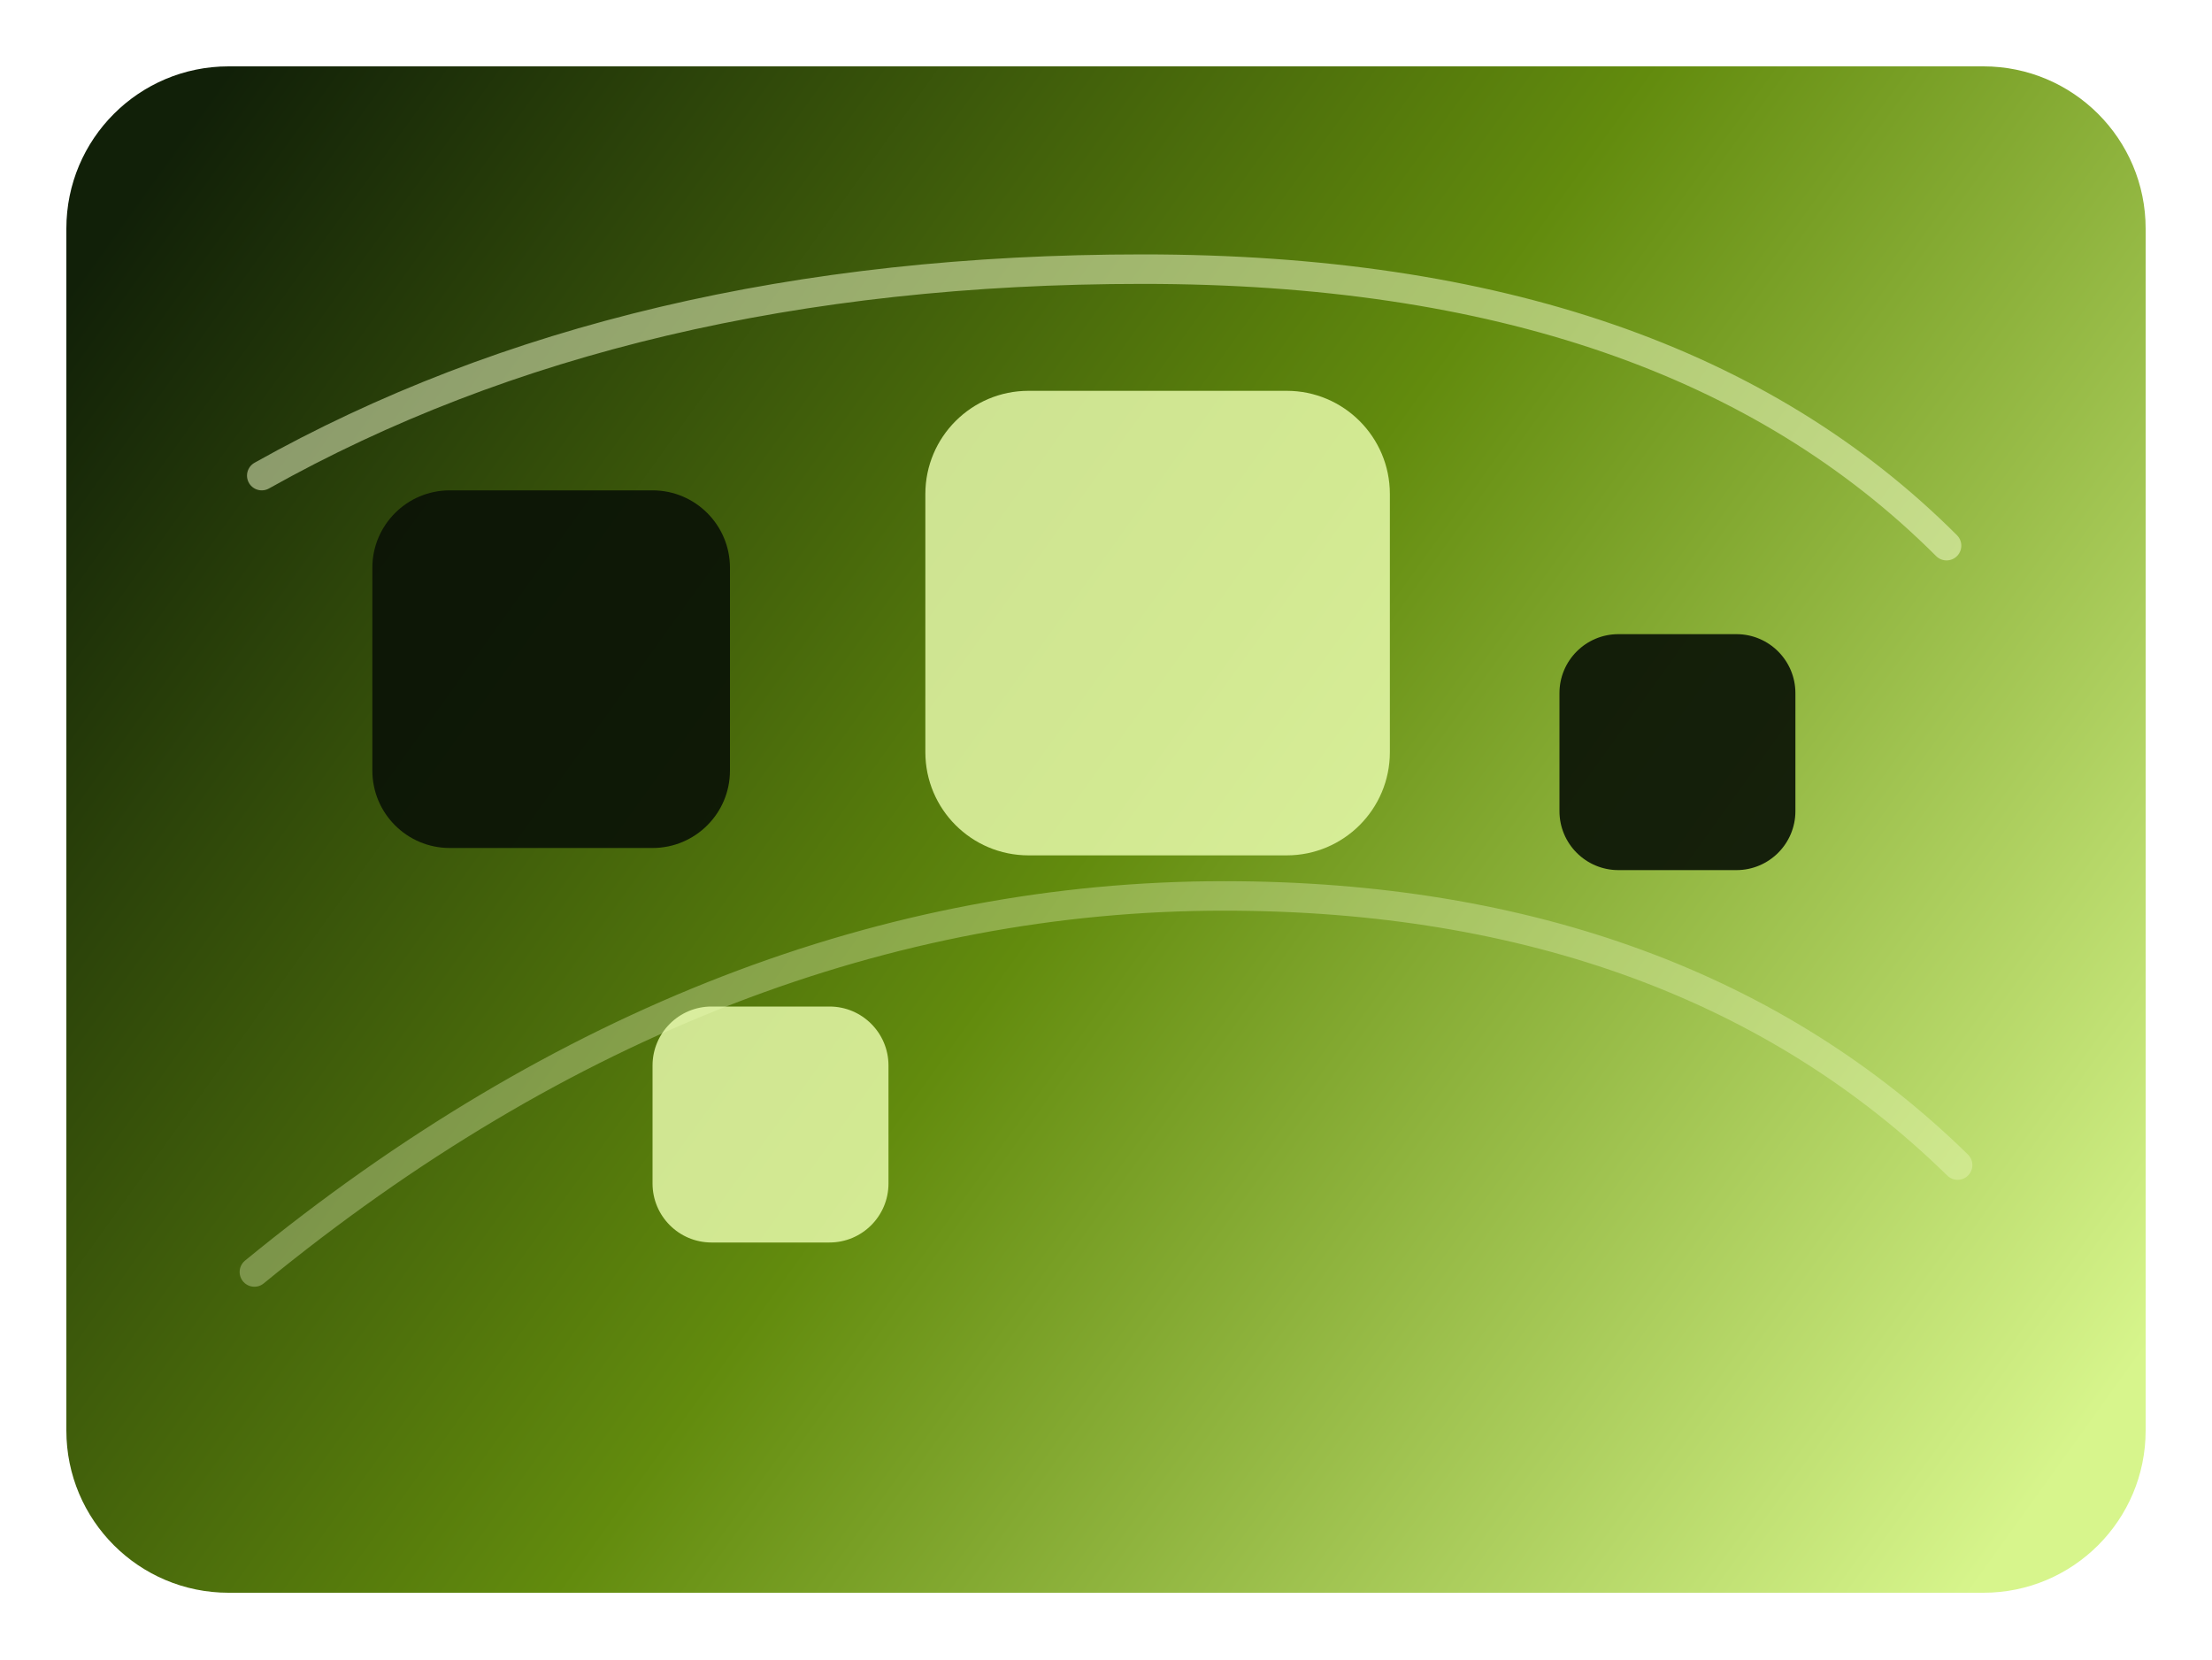
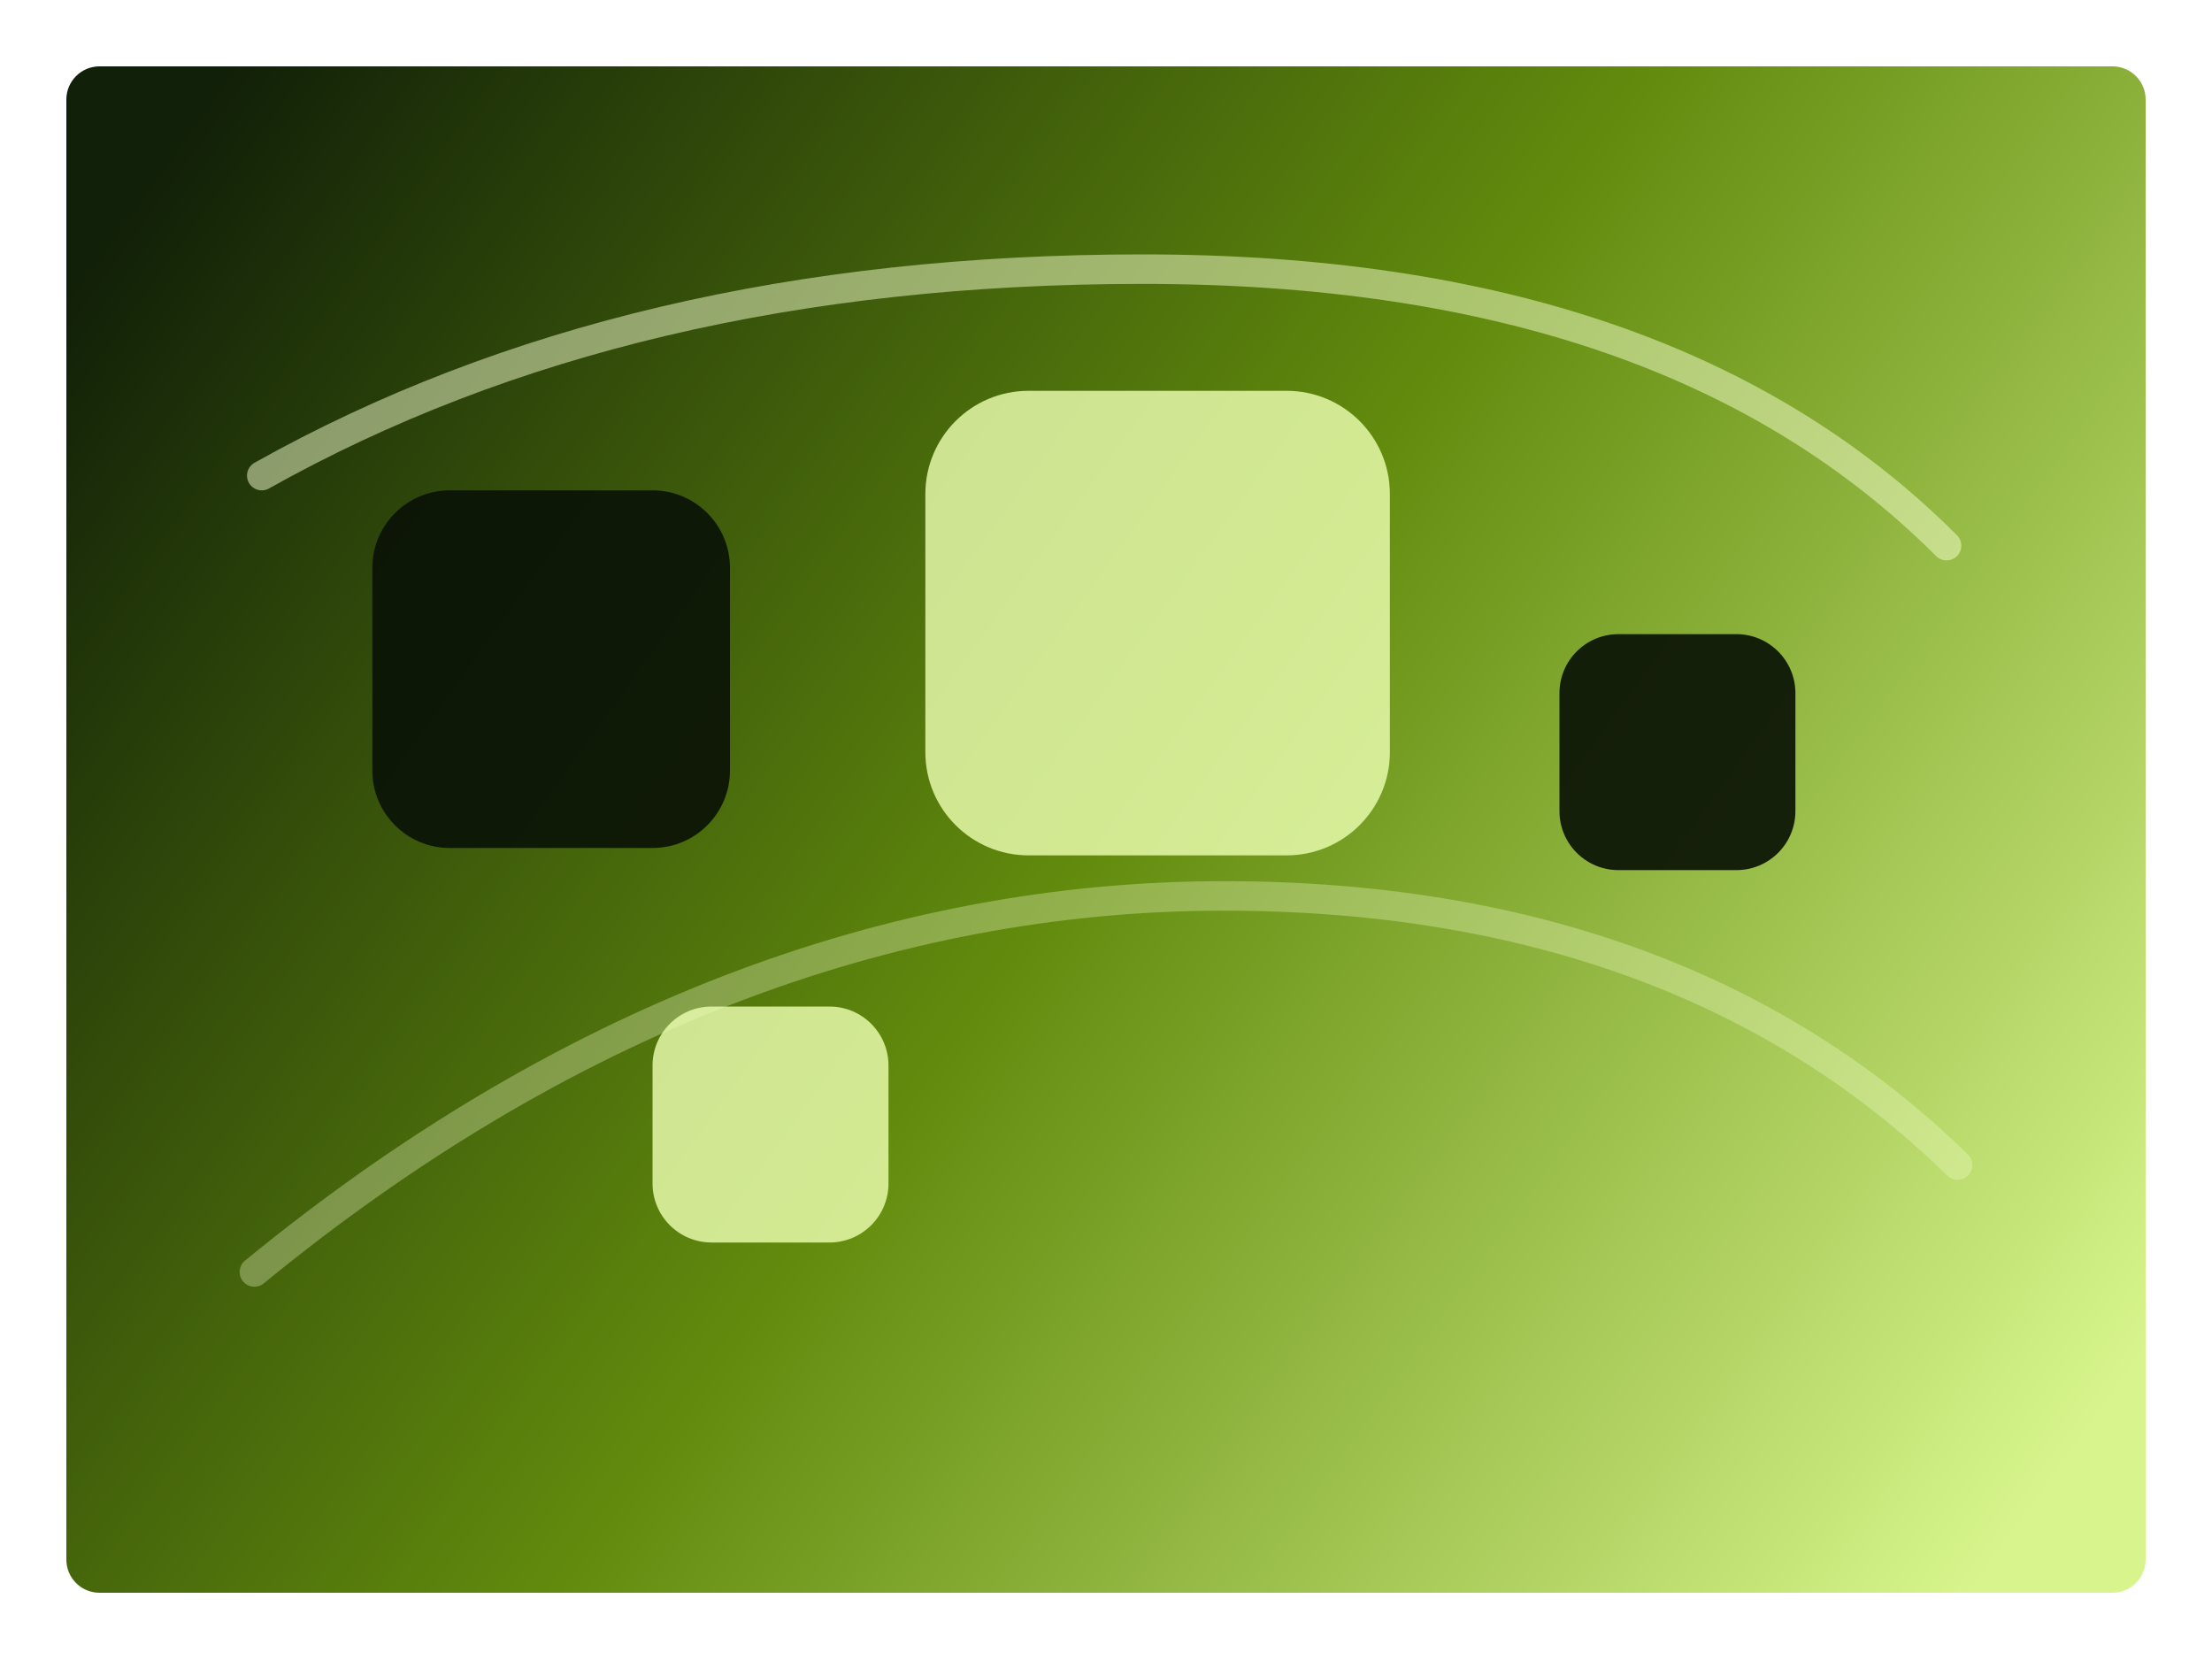
<svg xmlns="http://www.w3.org/2000/svg" width="1200" height="900" viewBox="0 0 1200 900" fill="none">
  <defs>
    <linearGradient id="lime-bg" x1="86" y1="90" x2="1102" y2="820" gradientUnits="userSpaceOnUse">
      <stop stop-color="#112008" />
      <stop offset="0.5" stop-color="#628B0D" />
      <stop offset="1" stop-color="#D7F58C" />
    </linearGradient>
  </defs>
-   <rect x="36" y="36" width="1128" height="828" rx="88" fill="url(#lime-bg)" />
+   <rect x="36" y="36" width="1128" height="828" rx="18" fill="url(#lime-bg)" />
  <path d="M142 258C274 184 432 146 620 146C812 146 956 196 1056 296" stroke="#F5FFD0" stroke-width="16" stroke-linecap="round" opacity="0.5" />
  <path d="M138 690C304 554 482 486 664 486C830 486 964 536 1062 632" stroke="#F5FFD0" stroke-width="16" stroke-linecap="round" opacity="0.32" />
  <g opacity="0.92">
    <rect x="202" y="266" width="194" height="194" rx="42" fill="#0A1205" />
    <rect x="502" y="212" width="252" height="252" rx="56" fill="#ECFFB1" fill-opacity="0.88" />
    <rect x="846" y="344" width="128" height="128" rx="32" fill="#0A1205" />
    <rect x="354" y="546" width="128" height="128" rx="32" fill="#ECFFB1" fill-opacity="0.88" />
  </g>
</svg>
